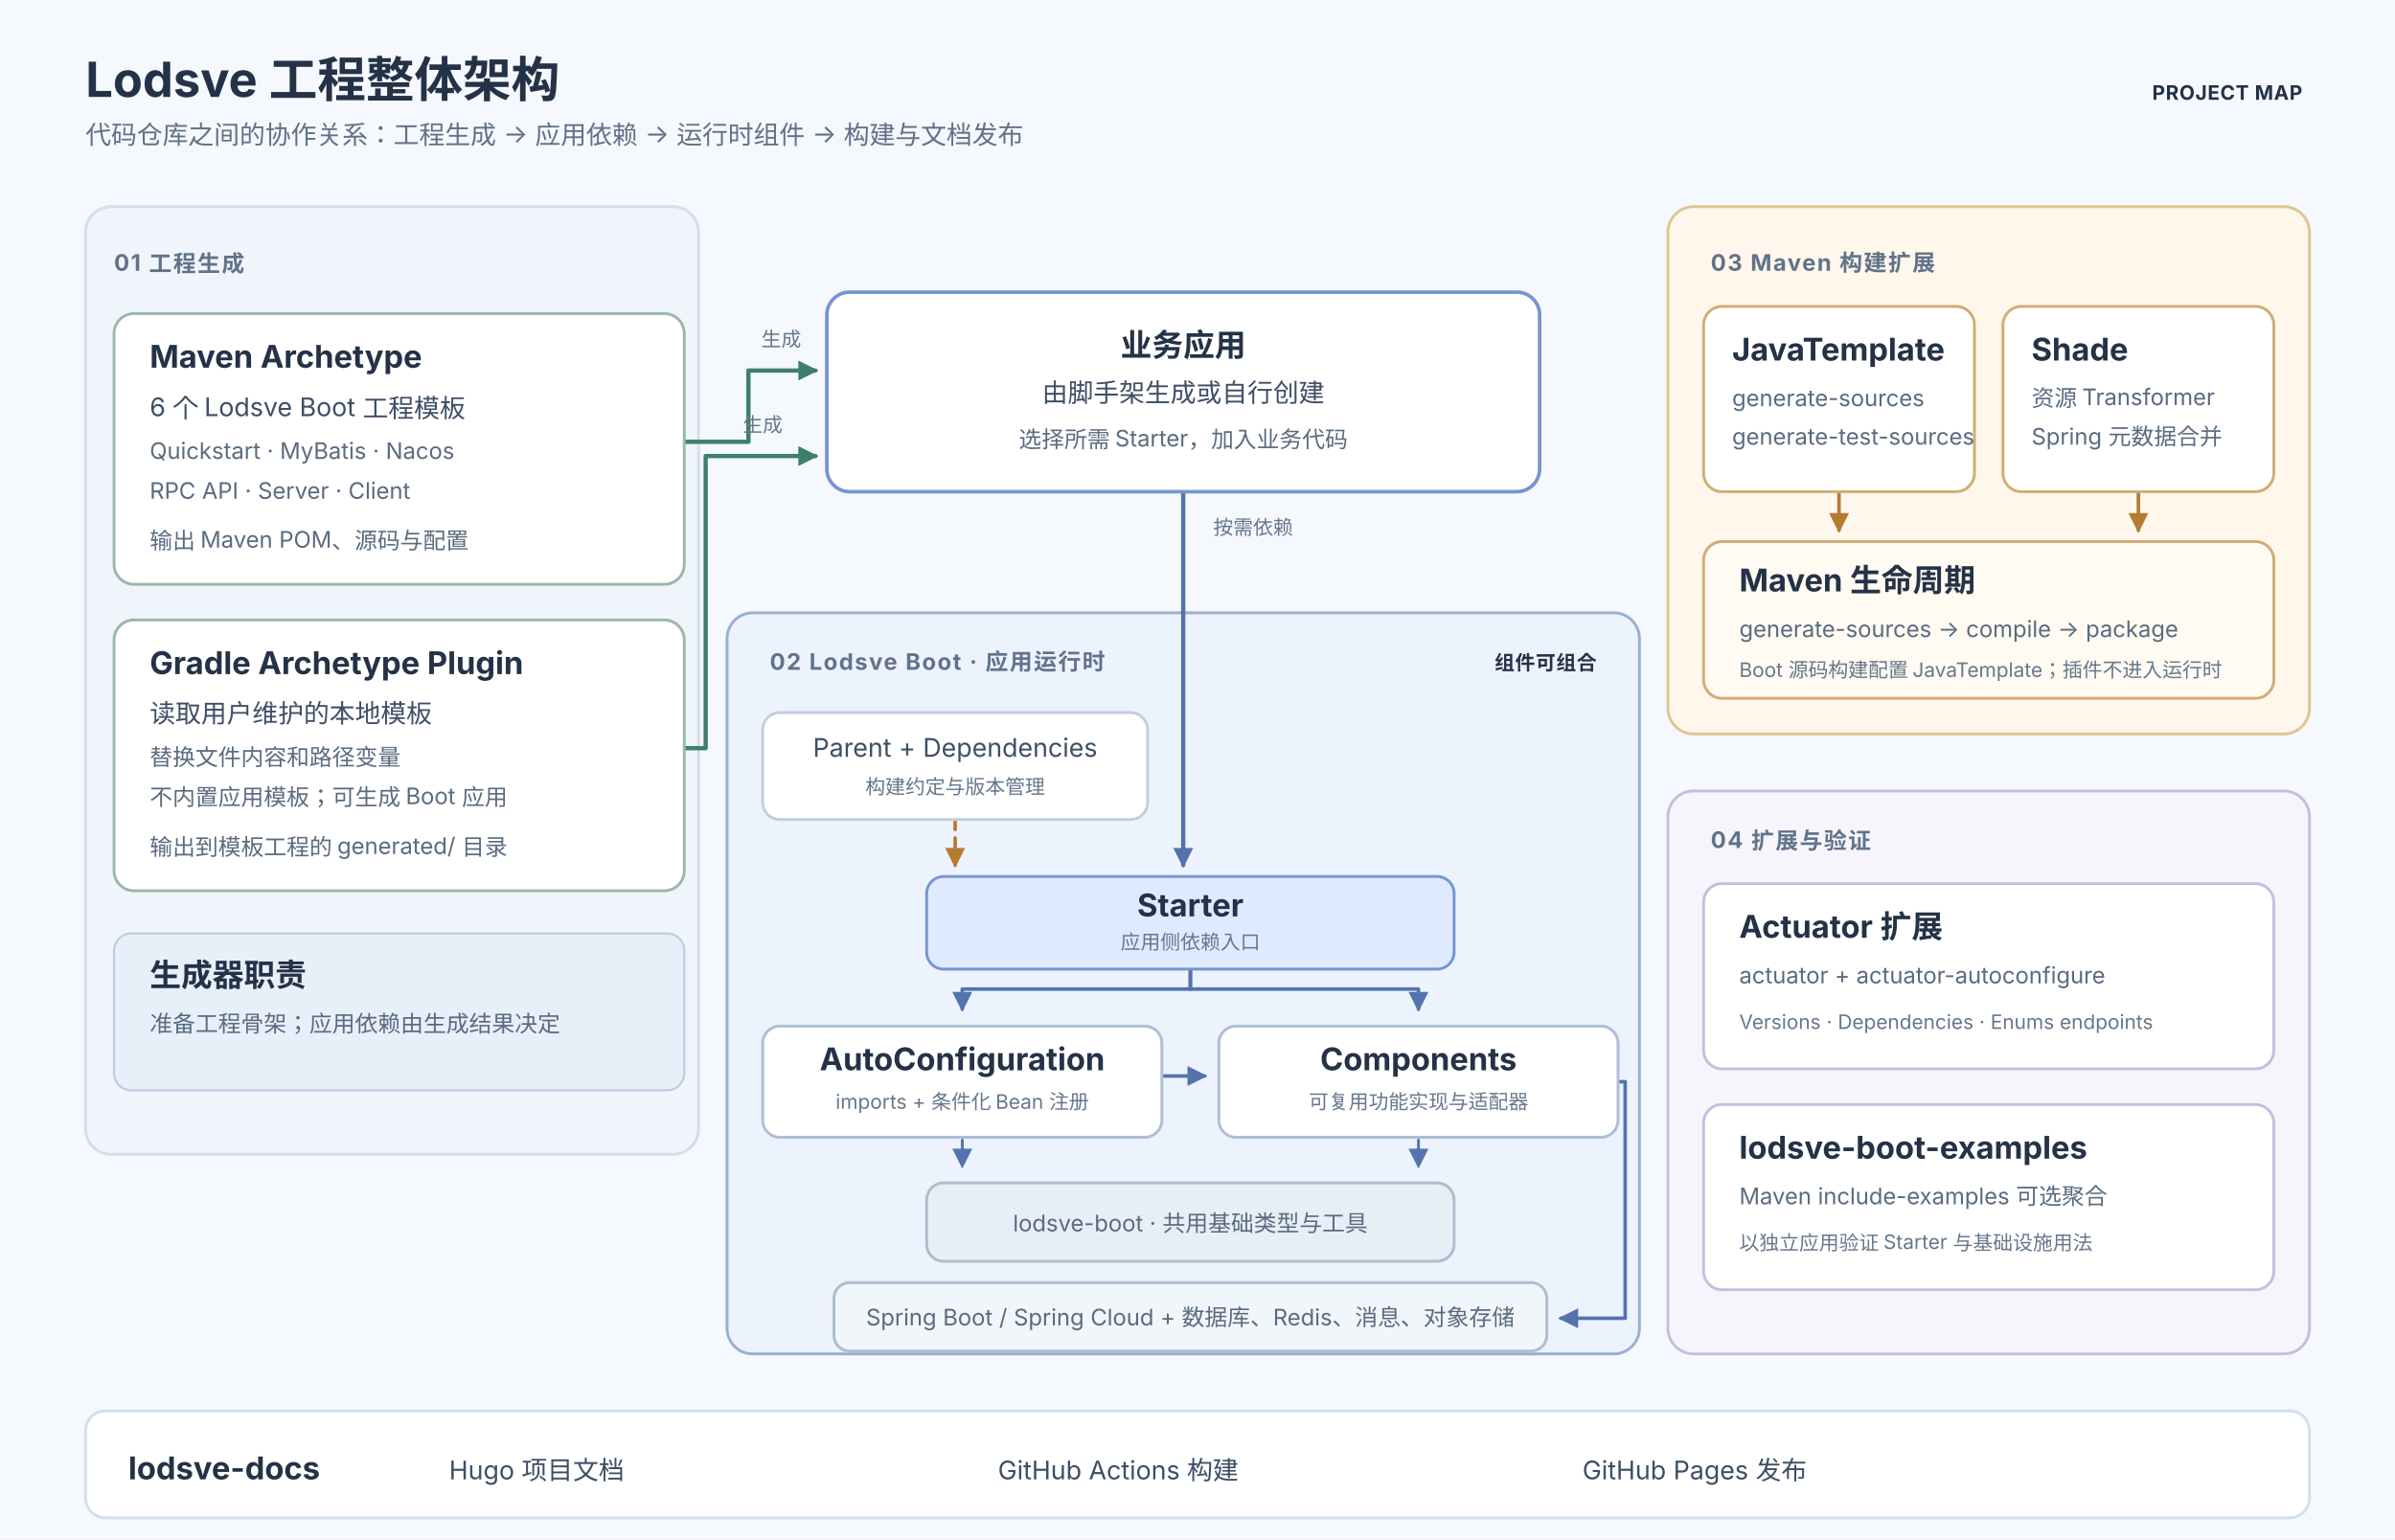
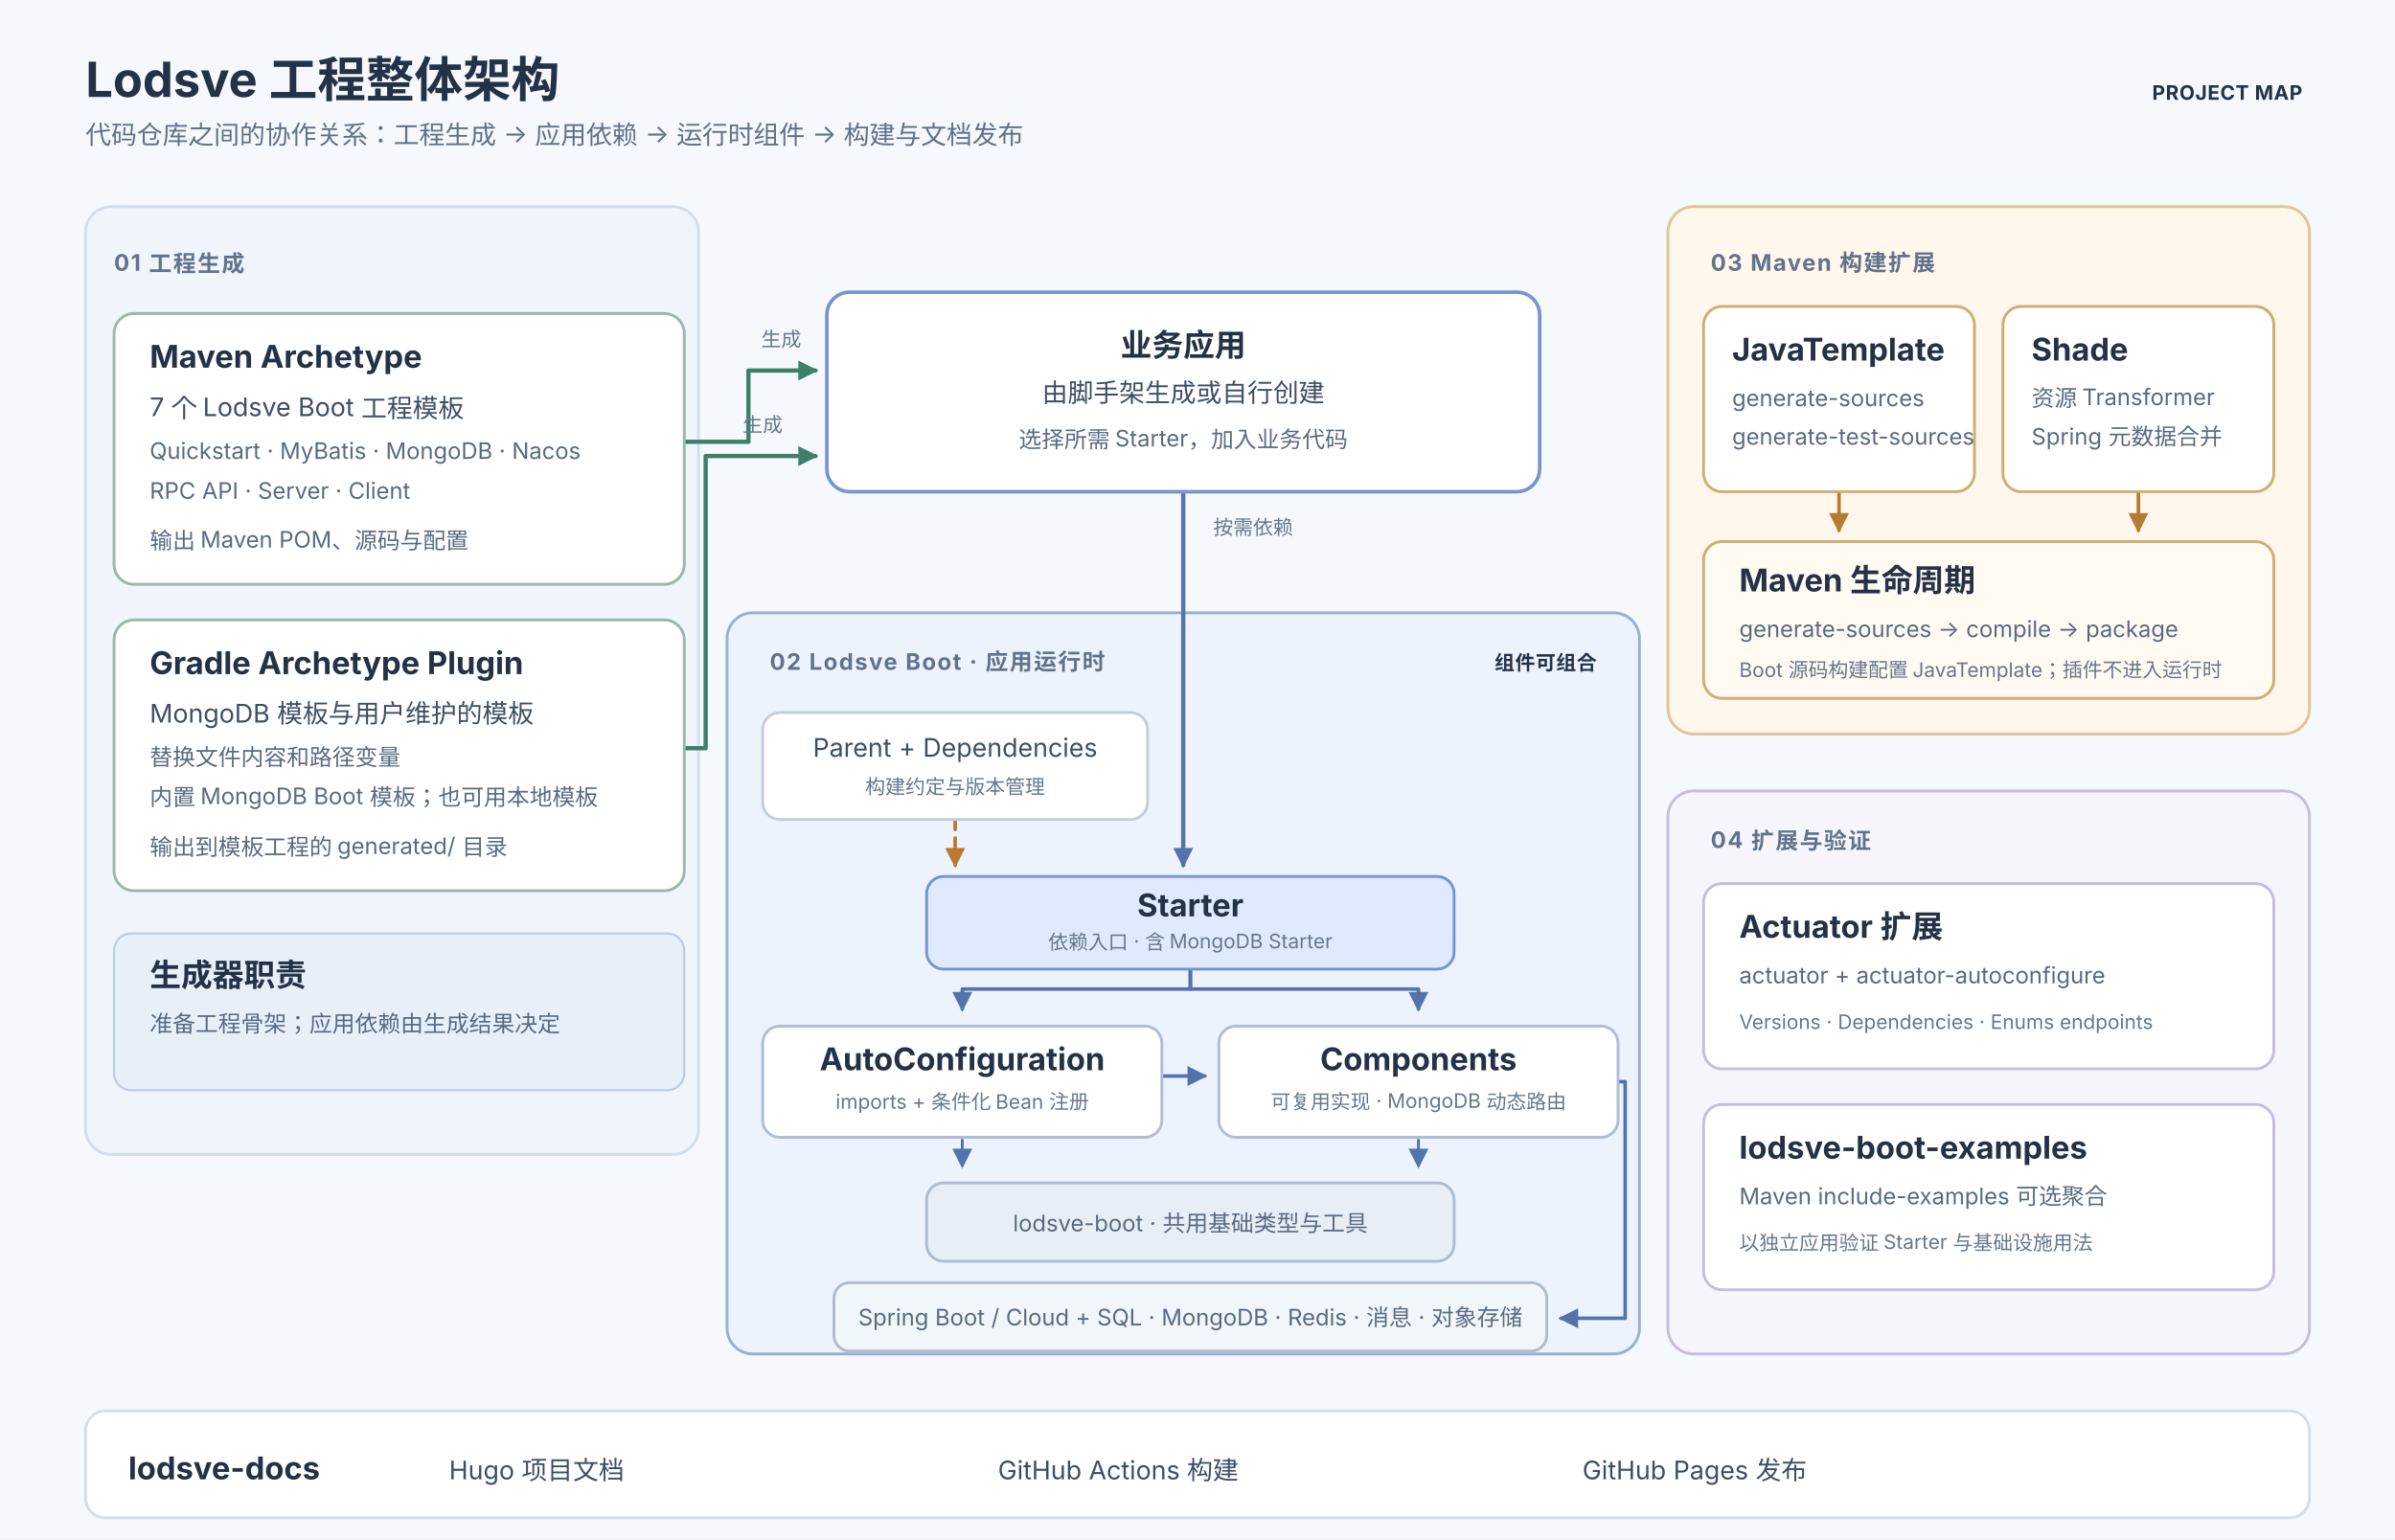
<svg xmlns="http://www.w3.org/2000/svg" width="1680" height="1080" viewBox="0 0 1680 1080" role="img" aria-labelledby="diagram-title diagram-description">
  <defs>
    <marker id="arrow-blue" markerUnits="userSpaceOnUse" markerWidth="14" markerHeight="14" refX="12" refY="7" orient="auto">
      <path d="M0,0 L14,7 L0,14 z" fill="#5473ad" />
    </marker>
    <marker id="arrow-green" markerUnits="userSpaceOnUse" markerWidth="14" markerHeight="14" refX="12" refY="7" orient="auto">
      <path d="M0,0 L14,7 L0,14 z" fill="#3d8069" />
    </marker>
    <marker id="arrow-amber" markerUnits="userSpaceOnUse" markerWidth="14" markerHeight="14" refX="12" refY="7" orient="auto">
      <path d="M0,0 L14,7 L0,14 z" fill="#b47b31" />
    </marker>
    <style>text{font-family:-apple-system,BlinkMacSystemFont,"Segoe UI","PingFang SC","Microsoft YaHei",sans-serif;fill:#243247}.title{font-size:34px;font-weight:750}.subtitle{font-size:18px;fill:#607188}.section{font-size:16px;font-weight:750;letter-spacing:1px;fill:#61738b}.card-title{font-size:22px;font-weight:700}.body{font-size:18px;fill:#3d4f66}.small{font-size:16px;fill:#596b80}.tiny{font-size:14px;fill:#66778c}.column-title{font-size:21px;font-weight:700}.row-text{font-size:18px;fill:#33465c}.badge{font-size:14px;font-weight:700;letter-spacing:.4px}</style>
  </defs>
  <rect width="1680" height="1080" fill="#f5f8fc" />
  <text x="60" y="68" class="title">Lodsve 工程整体架构</text>
  <text x="60" y="101" class="subtitle">代码仓库之间的协作关系：工程生成 → 应用依赖 → 运行时组件 → 构建与文档发布</text>
  <text x="1615" y="70" class="badge" text-anchor="end" fill="#5273ad">PROJECT MAP</text>
  <rect x="60" y="145" width="430" height="665" rx="18" fill="#f0f5fb" stroke="#d3deeb" stroke-width="2" />
  <rect x="1170" y="145" width="450" height="370" rx="18" fill="#fff7eb" stroke="#e0c596" stroke-width="2" />
  <rect x="510" y="430" width="640" height="520" rx="18" fill="#edf3fc" stroke="#9aafd1" stroke-width="2" />
  <rect x="1170" y="555" width="450" height="395" rx="18" fill="#f7f5fc" stroke="#c7bddf" stroke-width="2" />
  <rect x="60" y="990" width="1560" height="75" rx="14" fill="#ffffff" stroke="#d4deea" stroke-width="2" />
  <path d="M480 310 L525 310 L525 260 L572 260" fill="none" stroke="#3d8069" stroke-width="3" stroke-linecap="round" stroke-linejoin="round" marker-end="url(#arrow-green)" />
  <path d="M480 525 L495 525 L495 320 L572 320" fill="none" stroke="#3d8069" stroke-width="3" stroke-linecap="round" stroke-linejoin="round" marker-end="url(#arrow-green)" />
  <path d="M830 345 L830 607" fill="none" stroke="#5473ad" stroke-width="3" stroke-linecap="round" stroke-linejoin="round" marker-end="url(#arrow-blue)" />
  <path d="M670 575 L670 607" fill="none" stroke="#b47b31" stroke-width="2.5" stroke-linecap="round" stroke-linejoin="round" stroke-dasharray="7 6" marker-end="url(#arrow-amber)" />
  <path d="M835 680 L835 694 L675 694 L675 708" fill="none" stroke="#5473ad" stroke-width="2.5" stroke-linecap="round" stroke-linejoin="round" marker-end="url(#arrow-blue)" />
  <path d="M835 680 L835 694 L995 694 L995 708" fill="none" stroke="#5473ad" stroke-width="2.5" stroke-linecap="round" stroke-linejoin="round" marker-end="url(#arrow-blue)" />
  <path d="M815 755 L845 755" fill="none" stroke="#5473ad" stroke-width="2.5" stroke-linecap="round" stroke-linejoin="round" marker-end="url(#arrow-blue)" />
  <path d="M675 800 L675 818" fill="none" stroke="#5473ad" stroke-width="2" stroke-linecap="round" stroke-linejoin="round" stroke-dasharray="6 5" marker-end="url(#arrow-blue)" />
  <path d="M995 800 L995 818" fill="none" stroke="#5473ad" stroke-width="2" stroke-linecap="round" stroke-linejoin="round" stroke-dasharray="6 5" marker-end="url(#arrow-blue)" />
  <path d="M1135 759 L1140 759 L1140 925 L1095 925" fill="none" stroke="#5473ad" stroke-width="2.5" stroke-linecap="round" stroke-linejoin="round" marker-end="url(#arrow-blue)" />
  <path d="M1290 345 L1290 372" fill="none" stroke="#b47b31" stroke-width="2.5" stroke-linecap="round" stroke-linejoin="round" marker-end="url(#arrow-amber)" />
  <path d="M1500 345 L1500 372" fill="none" stroke="#b47b31" stroke-width="2.5" stroke-linecap="round" stroke-linejoin="round" marker-end="url(#arrow-amber)" />
  <text x="80" y="190" class="section">01  工程生成</text>
  <rect x="80" y="220" width="400" height="190" rx="14" fill="#ffffff" stroke="#9ab8a9" stroke-width="2" />
  <text x="105" y="258" class="card-title">Maven Archetype</text>
-   <text x="105" y="292" class="body">6 个 Lodsve Boot 工程模板</text>
-   <text x="105" y="322" class="small">Quickstart · MyBatis · Nacos</text>
+   <text x="105" y="292" class="body">7 个 Lodsve Boot 工程模板</text>
+   <text x="105" y="322" class="small">Quickstart · MyBatis · MongoDB · Nacos</text>
  <text x="105" y="350" class="small">RPC API · Server · Client</text>
  <text x="105" y="385" class="small">输出 Maven POM、源码与配置</text>
  <rect x="80" y="435" width="400" height="190" rx="14" fill="#ffffff" stroke="#9ab8a9" stroke-width="2" />
  <text x="105" y="473" class="card-title">Gradle Archetype Plugin</text>
-   <text x="105" y="507" class="body">读取用户维护的本地模板</text>
+   <text x="105" y="507" class="body">MongoDB 模板与用户维护的模板</text>
  <text x="105" y="537" class="small">替换文件内容和路径变量</text>
-   <text x="105" y="565" class="small">不内置应用模板；可生成 Boot 应用</text>
+   <text x="105" y="565" class="small">内置 MongoDB Boot 模板；也可用本地模板</text>
  <text x="105" y="600" class="small">输出到模板工程的 generated/ 目录</text>
  <rect x="80" y="655" width="400" height="110" rx="12" fill="#e7eff9" stroke="#bdcce0" stroke-width="1.5" />
  <text x="105" y="692" class="card-title">生成器职责</text>
  <text x="105" y="724" class="small">准备工程骨架；应用依赖由生成结果决定</text>
  <text x="548" y="243" class="tiny" text-anchor="middle" fill="#3d8069">生成</text>
  <text x="535" y="303" class="tiny" text-anchor="middle" fill="#3d8069">生成</text>
  <rect x="580" y="205" width="500" height="140" rx="16" fill="#ffffff" stroke="#7695cf" stroke-width="2.5" />
  <text x="830" y="250" class="card-title" text-anchor="middle">业务应用</text>
  <text x="830" y="282" class="body" text-anchor="middle">由脚手架生成或自行创建</text>
  <text x="830" y="314" class="small" text-anchor="middle">选择所需 Starter，加入业务代码</text>
  <text x="851" y="375" class="tiny" fill="#5473ad">按需依赖</text>
  <text x="1200" y="190" class="section">03  Maven 构建扩展</text>
  <rect x="1195" y="215" width="190" height="130" rx="13" fill="#ffffff" stroke="#d0ad76" stroke-width="2" />
  <text x="1215" y="253" class="card-title">JavaTemplate</text>
  <text x="1215" y="285" class="small">generate-sources</text>
  <text x="1215" y="312" class="small">generate-test-sources</text>
  <rect x="1405" y="215" width="190" height="130" rx="13" fill="#ffffff" stroke="#d0ad76" stroke-width="2" />
  <text x="1425" y="253" class="card-title">Shade</text>
  <text x="1425" y="285" class="small">资源 Transformer</text>
  <text x="1425" y="312" class="small">Spring 元数据合并</text>
  <rect x="1195" y="380" width="400" height="110" rx="13" fill="#fffaf2" stroke="#d0ad76" stroke-width="2" />
  <text x="1220" y="415" class="card-title">Maven 生命周期</text>
  <text x="1220" y="447" class="small">generate-sources → compile → package</text>
  <text x="1220" y="475" class="tiny">Boot 源码构建配置 JavaTemplate；插件不进入运行时</text>
  <text x="540" y="470" class="section">02  Lodsve Boot · 应用运行时</text>
  <text x="1120" y="470" class="badge" text-anchor="end" fill="#5273ad">组件可组合</text>
  <rect x="535" y="500" width="270" height="75" rx="12" fill="#ffffff" stroke="#c2cede" stroke-width="2" />
  <text x="670" y="531" class="body" text-anchor="middle">Parent + Dependencies</text>
  <text x="670" y="557" class="tiny" text-anchor="middle">构建约定与版本管理</text>
  <rect x="650" y="615" width="370" height="65" rx="12" fill="#e0eaff" stroke="#7695cf" stroke-width="2" />
  <text x="835" y="643" class="card-title" text-anchor="middle">Starter</text>
-   <text x="835" y="666" class="tiny" text-anchor="middle">应用侧依赖入口</text>
+   <text x="835" y="666" class="tiny" text-anchor="middle">依赖入口 · 含 MongoDB Starter</text>
  <rect x="535" y="720" width="280" height="78" rx="12" fill="#ffffff" stroke="#aebed6" stroke-width="2" />
  <text x="675" y="751" class="card-title" text-anchor="middle">AutoConfiguration</text>
  <text x="675" y="778" class="tiny" text-anchor="middle">imports + 条件化 Bean 注册</text>
  <rect x="855" y="720" width="280" height="78" rx="12" fill="#ffffff" stroke="#aebed6" stroke-width="2" />
  <text x="995" y="751" class="card-title" text-anchor="middle">Components</text>
-   <text x="995" y="778" class="tiny" text-anchor="middle">可复用功能实现与适配器</text>
+   <text x="995" y="778" class="tiny" text-anchor="middle">可复用实现 · MongoDB 动态路由</text>
  <rect x="650" y="830" width="370" height="55" rx="12" fill="#e8eef5" stroke="#aebdce" stroke-width="2" />
  <text x="835" y="864" class="small" text-anchor="middle">lodsve-boot · 共用基础类型与工具</text>
  <rect x="585" y="900" width="500" height="48" rx="11" fill="#f1f6fa" stroke="#aebdce" stroke-width="2" />
-   <text x="835" y="930" class="small" text-anchor="middle">Spring Boot / Spring Cloud + 数据库、Redis、消息、对象存储</text>
+   <text x="835" y="930" class="small" text-anchor="middle">Spring Boot / Cloud + SQL · MongoDB · Redis · 消息 · 对象存储</text>
  <text x="1200" y="595" class="section">04  扩展与验证</text>
  <rect x="1195" y="620" width="400" height="130" rx="13" fill="#ffffff" stroke="#c7bddf" stroke-width="2" />
  <text x="1220" y="658" class="card-title">Actuator 扩展</text>
  <text x="1220" y="690" class="small">actuator + actuator-autoconfigure</text>
  <text x="1220" y="722" class="tiny">Versions · Dependencies · Enums endpoints</text>
  <rect x="1195" y="775" width="400" height="130" rx="13" fill="#ffffff" stroke="#c7bddf" stroke-width="2" />
  <text x="1220" y="813" class="card-title">lodsve-boot-examples</text>
  <text x="1220" y="845" class="small">Maven include-examples 可选聚合</text>
  <text x="1220" y="877" class="tiny">以独立应用验证 Starter 与基础设施用法</text>
  <text x="90" y="1038" class="card-title">lodsve-docs</text>
  <text x="315" y="1038" class="body">Hugo 项目文档</text>
  <text x="700" y="1038" class="body">GitHub Actions 构建</text>
  <text x="1110" y="1038" class="body">GitHub Pages 发布</text>
</svg>
